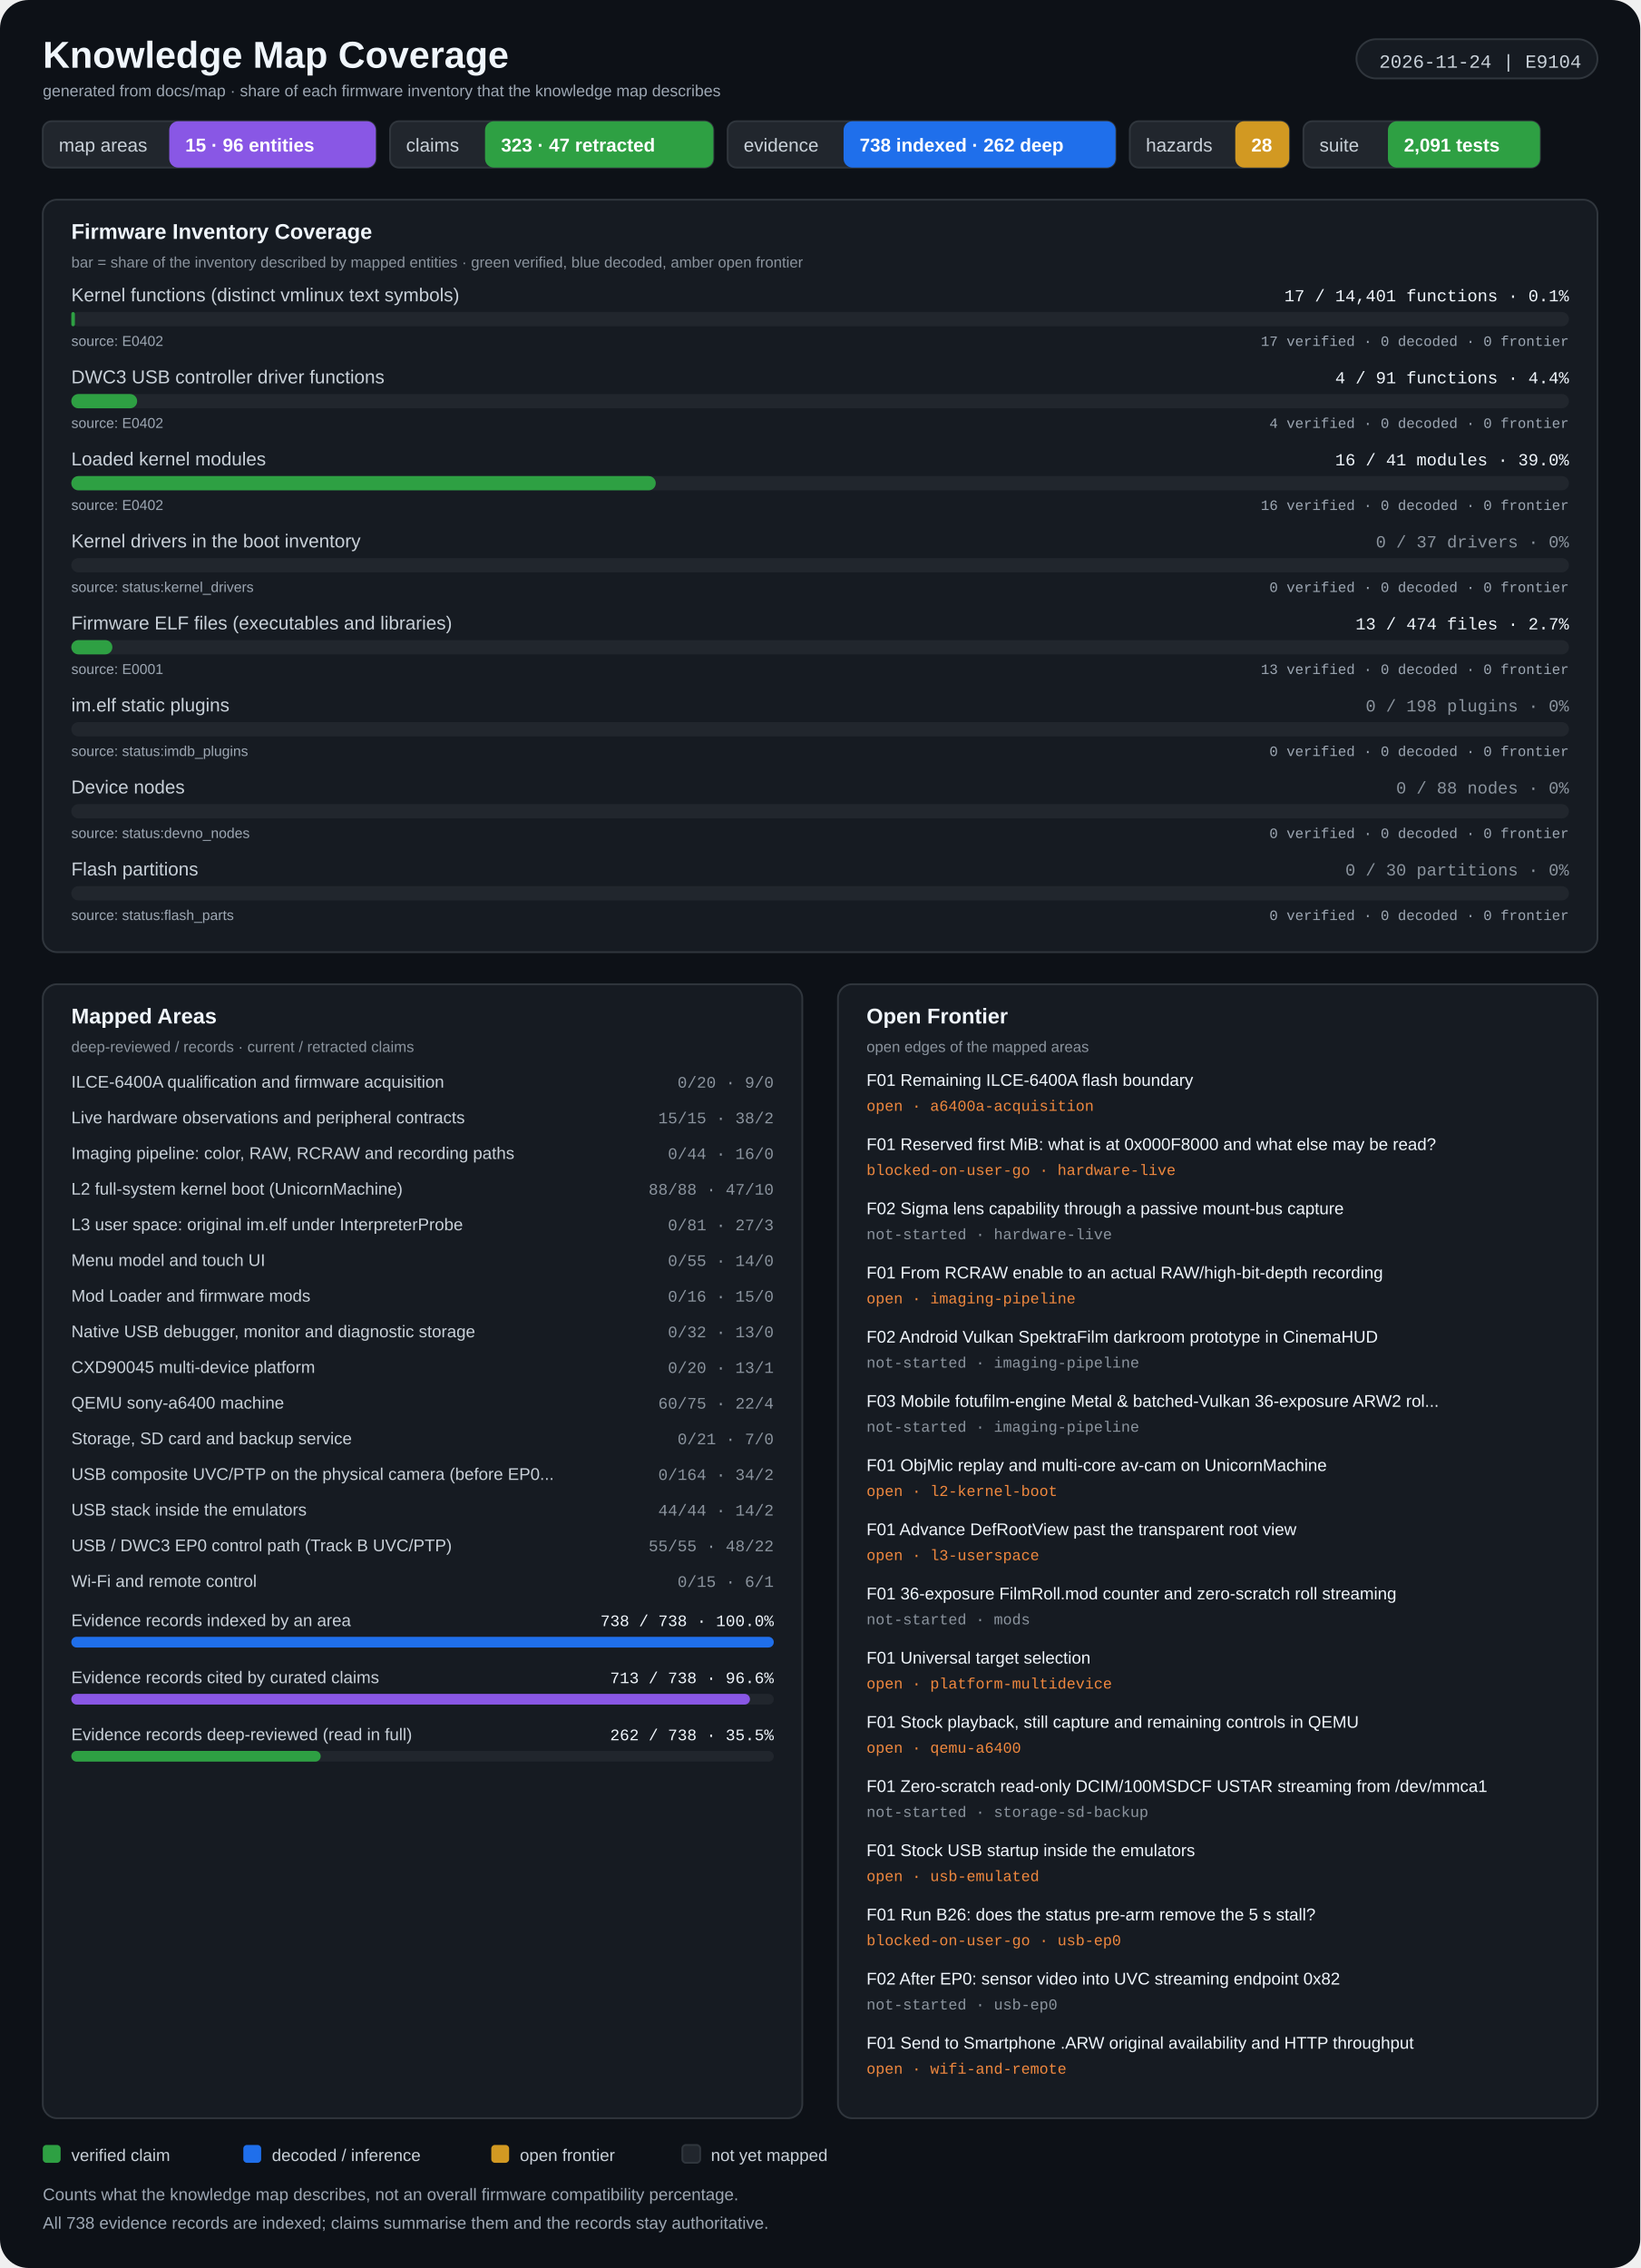
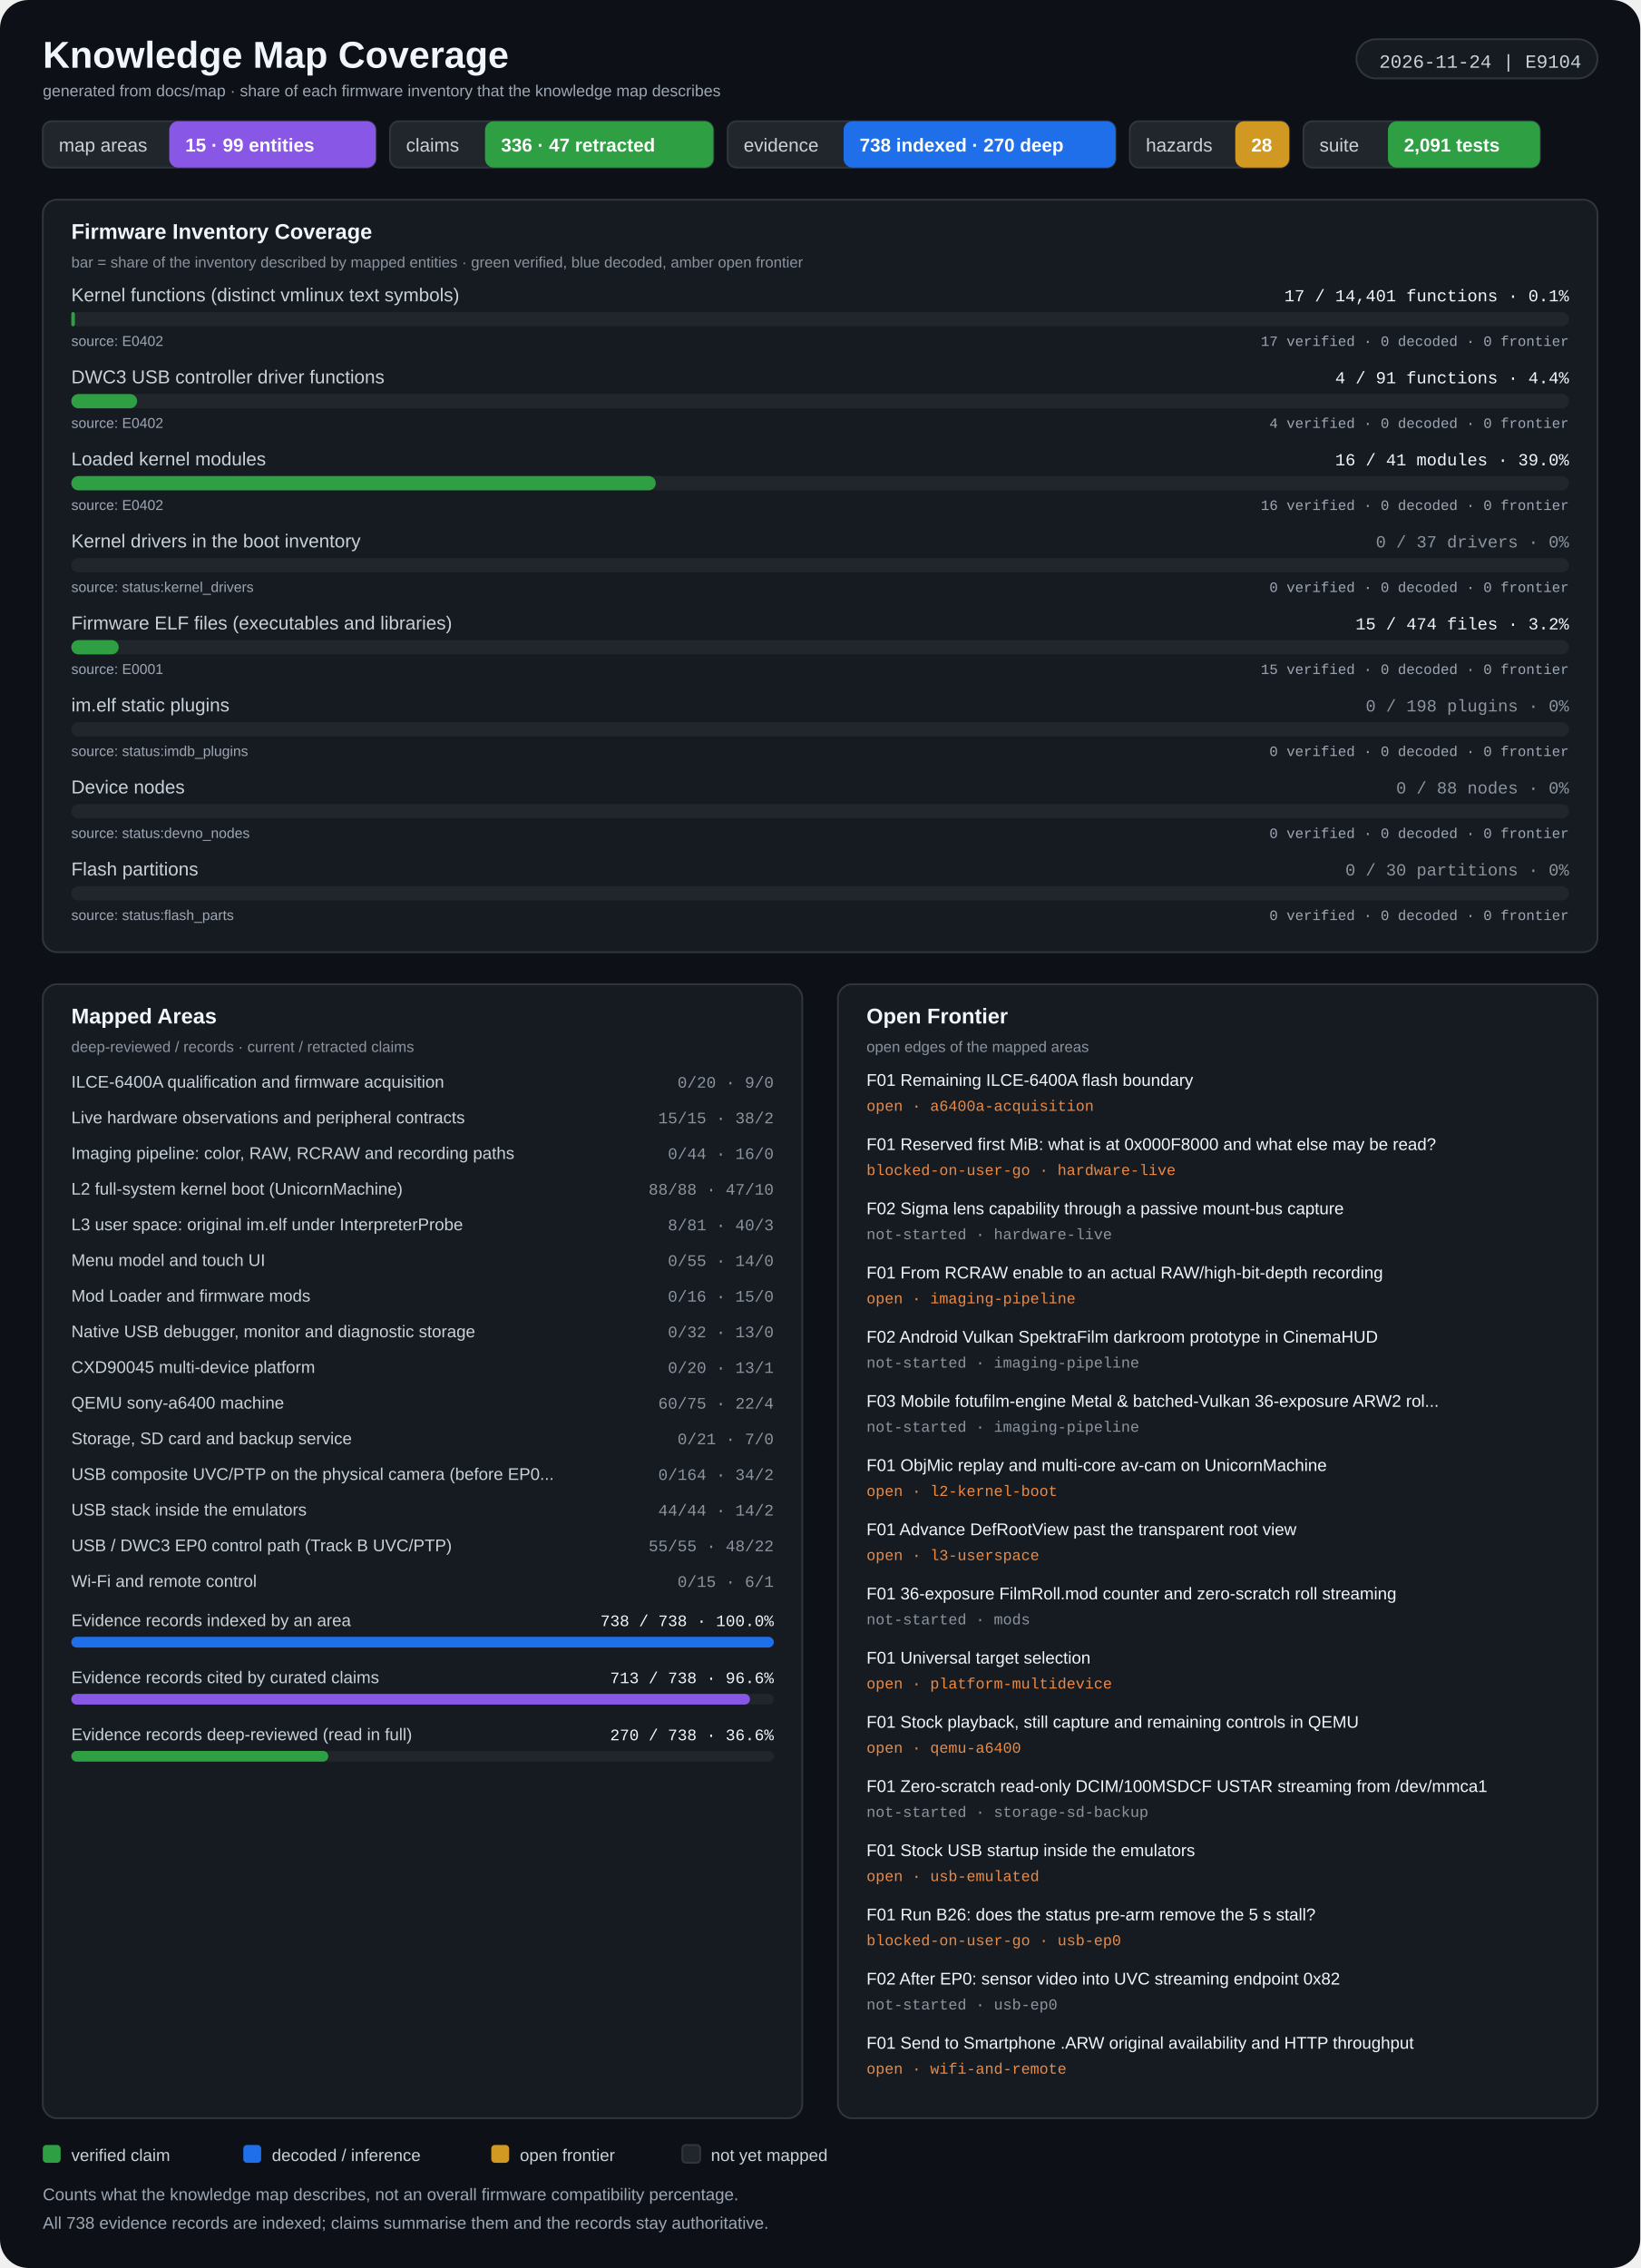
<svg xmlns="http://www.w3.org/2000/svg" width="920" height="1272" viewBox="0 0 920 1272" role="img" aria-labelledby="title desc">
  <rect width="920" height="1272" rx="16" fill="#0d1117" />
  <g>
    <text x="24" y="38" fill="#f0f6fc" font-size="21" font-weight="700" font-family="Segoe UI, Arial, sans-serif" text-anchor="start">Knowledge Map Coverage</text>
    <text x="24" y="54" fill="#9da7b3" font-size="9" font-weight="400" font-family="Segoe UI, Arial, sans-serif" text-anchor="start">generated from docs/map · share of each firmware inventory that the knowledge map describes</text>
    <rect x="760.82" y="22" width="135.18" height="22" rx="11" fill="#161b22" stroke="#30363d" stroke-width="1" />
    <text x="887" y="38" fill="#c9d1d9" font-size="10.5" font-weight="400" font-family="Consolas, 'Courier New', monospace" text-anchor="end">2026-11-24 | E9104</text>
    <rect x="24" y="68" width="186.763" height="26" rx="5" fill="#21262d" stroke="#30363d" stroke-width="1" />
    <rect x="94.92" y="68" width="115.843" height="26" rx="5" fill="#8957e5" />
    <text x="33" y="85" fill="#c9d1d9" font-size="10.5" font-weight="400" font-family="Segoe UI, Arial, sans-serif" text-anchor="start">map areas</text>
-     <text x="103.92" y="85" fill="#ffffff" font-size="10.5" font-weight="700" font-family="Segoe UI, Arial, sans-serif" text-anchor="start">15 · 96 entities</text>
+     <text x="103.92" y="85" fill="#ffffff" font-size="10.5" font-weight="700" font-family="Segoe UI, Arial, sans-serif" text-anchor="start">15 · 99 entities</text>
    <rect x="218.763" y="68" width="181.354" height="26" rx="5" fill="#21262d" stroke="#30363d" stroke-width="1" />
    <rect x="272.043" y="68" width="128.074" height="26" rx="5" fill="#2ea043" />
    <text x="227.763" y="85" fill="#c9d1d9" font-size="10.5" font-weight="400" font-family="Segoe UI, Arial, sans-serif" text-anchor="start">claims</text>
-     <text x="281.043" y="85" fill="#ffffff" font-size="10.5" font-weight="700" font-family="Segoe UI, Arial, sans-serif" text-anchor="start">323 · 47 retracted</text>
+     <text x="281.043" y="85" fill="#ffffff" font-size="10.5" font-weight="700" font-family="Segoe UI, Arial, sans-serif" text-anchor="start">336 · 47 retracted</text>
    <rect x="408.117" y="68" width="217.574" height="26" rx="5" fill="#21262d" stroke="#30363d" stroke-width="1" />
    <rect x="473.157" y="68" width="152.534" height="26" rx="5" fill="#1f6feb" />
    <text x="417.117" y="85" fill="#c9d1d9" font-size="10.5" font-weight="400" font-family="Segoe UI, Arial, sans-serif" text-anchor="start">evidence</text>
-     <text x="482.157" y="85" fill="#ffffff" font-size="10.5" font-weight="700" font-family="Segoe UI, Arial, sans-serif" text-anchor="start">738 indexed · 262 deep</text>
+     <text x="482.157" y="85" fill="#ffffff" font-size="10.5" font-weight="700" font-family="Segoe UI, Arial, sans-serif" text-anchor="start">738 indexed · 270 deep</text>
    <rect x="633.691" y="68" width="89.39" height="26" rx="5" fill="#21262d" stroke="#30363d" stroke-width="1" />
    <rect x="692.851" y="68" width="30.23" height="26" rx="5" fill="#d29922" />
    <text x="642.691" y="85" fill="#c9d1d9" font-size="10.5" font-weight="400" font-family="Segoe UI, Arial, sans-serif" text-anchor="start">hazards</text>
    <text x="701.851" y="85" fill="#ffffff" font-size="10.5" font-weight="700" font-family="Segoe UI, Arial, sans-serif" text-anchor="start">28</text>
    <rect x="731.082" y="68" width="132.667" height="26" rx="5" fill="#21262d" stroke="#30363d" stroke-width="1" />
    <rect x="778.482" y="68" width="85.267" height="26" rx="5" fill="#2ea043" />
    <text x="740.082" y="85" fill="#c9d1d9" font-size="10.5" font-weight="400" font-family="Segoe UI, Arial, sans-serif" text-anchor="start">suite</text>
    <text x="787.482" y="85" fill="#ffffff" font-size="10.5" font-weight="700" font-family="Segoe UI, Arial, sans-serif" text-anchor="start">2,091 tests</text>
    <rect x="24" y="112" width="872" height="422" rx="8" fill="#161b22" stroke="#30363d" stroke-width="1" />
    <text x="40" y="134" fill="#f0f6fc" font-size="12" font-weight="700" font-family="Segoe UI, Arial, sans-serif" text-anchor="start">Firmware Inventory Coverage</text>
    <text x="40" y="150" fill="#8b949e" font-size="8.5" font-weight="400" font-family="Segoe UI, Arial, sans-serif" text-anchor="start">bar = share of the inventory described by mapped entities · green verified, blue decoded, amber open frontier</text>
    <text x="40" y="169" fill="#c9d1d9" font-size="10.5" font-weight="400" font-family="Segoe UI, Arial, sans-serif" text-anchor="start">Kernel functions (distinct vmlinux text symbols)</text>
    <text x="880" y="169" fill="#f0f6fc" font-size="9.5" font-weight="400" font-family="Consolas, 'Courier New', monospace" text-anchor="end">17 / 14,401 functions · 0.1%</text>
    <rect x="40" y="175" width="840" height="8" rx="4" fill="#21262d" />
    <rect x="40" y="175" width="2" height="8" rx="1" fill="#2ea043" />
    <text x="40" y="194" fill="#9da7b3" font-size="8" font-weight="400" font-family="Segoe UI, Arial, sans-serif" text-anchor="start">source: E0402</text>
    <text x="880" y="194" fill="#9da7b3" font-size="8" font-weight="400" font-family="Consolas, 'Courier New', monospace" text-anchor="end">17 verified · 0 decoded · 0 frontier</text>
    <text x="40" y="215" fill="#c9d1d9" font-size="10.5" font-weight="400" font-family="Segoe UI, Arial, sans-serif" text-anchor="start">DWC3 USB controller driver functions</text>
    <text x="880" y="215" fill="#f0f6fc" font-size="9.5" font-weight="400" font-family="Consolas, 'Courier New', monospace" text-anchor="end">4 / 91 functions · 4.4%</text>
    <rect x="40" y="221" width="840" height="8" rx="4" fill="#21262d" />
    <rect x="40" y="221" width="36.923" height="8" rx="4" fill="#2ea043" />
    <text x="40" y="240" fill="#9da7b3" font-size="8" font-weight="400" font-family="Segoe UI, Arial, sans-serif" text-anchor="start">source: E0402</text>
    <text x="880" y="240" fill="#9da7b3" font-size="8" font-weight="400" font-family="Consolas, 'Courier New', monospace" text-anchor="end">4 verified · 0 decoded · 0 frontier</text>
    <text x="40" y="261" fill="#c9d1d9" font-size="10.5" font-weight="400" font-family="Segoe UI, Arial, sans-serif" text-anchor="start">Loaded kernel modules</text>
    <text x="880" y="261" fill="#f0f6fc" font-size="9.5" font-weight="400" font-family="Consolas, 'Courier New', monospace" text-anchor="end">16 / 41 modules · 39.0%</text>
    <rect x="40" y="267" width="840" height="8" rx="4" fill="#21262d" />
    <rect x="40" y="267" width="327.805" height="8" rx="4" fill="#2ea043" />
    <text x="40" y="286" fill="#9da7b3" font-size="8" font-weight="400" font-family="Segoe UI, Arial, sans-serif" text-anchor="start">source: E0402</text>
    <text x="880" y="286" fill="#9da7b3" font-size="8" font-weight="400" font-family="Consolas, 'Courier New', monospace" text-anchor="end">16 verified · 0 decoded · 0 frontier</text>
    <text x="40" y="307" fill="#c9d1d9" font-size="10.5" font-weight="400" font-family="Segoe UI, Arial, sans-serif" text-anchor="start">Kernel drivers in the boot inventory</text>
    <text x="880" y="307" fill="#8b949e" font-size="9.5" font-weight="400" font-family="Consolas, 'Courier New', monospace" text-anchor="end">0 / 37 drivers · 0%</text>
    <rect x="40" y="313" width="840" height="8" rx="4" fill="#21262d" />
    <text x="40" y="332" fill="#9da7b3" font-size="8" font-weight="400" font-family="Segoe UI, Arial, sans-serif" text-anchor="start">source: status:kernel_drivers</text>
    <text x="880" y="332" fill="#9da7b3" font-size="8" font-weight="400" font-family="Consolas, 'Courier New', monospace" text-anchor="end">0 verified · 0 decoded · 0 frontier</text>
    <text x="40" y="353" fill="#c9d1d9" font-size="10.5" font-weight="400" font-family="Segoe UI, Arial, sans-serif" text-anchor="start">Firmware ELF files (executables and libraries)</text>
-     <text x="880" y="353" fill="#f0f6fc" font-size="9.5" font-weight="400" font-family="Consolas, 'Courier New', monospace" text-anchor="end">13 / 474 files · 2.7%</text>
+     <text x="880" y="353" fill="#f0f6fc" font-size="9.5" font-weight="400" font-family="Consolas, 'Courier New', monospace" text-anchor="end">15 / 474 files · 3.2%</text>
    <rect x="40" y="359" width="840" height="8" rx="4" fill="#21262d" />
-     <rect x="40" y="359" width="23.038" height="8" rx="4" fill="#2ea043" />
+     <rect x="40" y="359" width="26.582" height="8" rx="4" fill="#2ea043" />
    <text x="40" y="378" fill="#9da7b3" font-size="8" font-weight="400" font-family="Segoe UI, Arial, sans-serif" text-anchor="start">source: E0001</text>
-     <text x="880" y="378" fill="#9da7b3" font-size="8" font-weight="400" font-family="Consolas, 'Courier New', monospace" text-anchor="end">13 verified · 0 decoded · 0 frontier</text>
+     <text x="880" y="378" fill="#9da7b3" font-size="8" font-weight="400" font-family="Consolas, 'Courier New', monospace" text-anchor="end">15 verified · 0 decoded · 0 frontier</text>
    <text x="40" y="399" fill="#c9d1d9" font-size="10.5" font-weight="400" font-family="Segoe UI, Arial, sans-serif" text-anchor="start">im.elf static plugins</text>
    <text x="880" y="399" fill="#8b949e" font-size="9.5" font-weight="400" font-family="Consolas, 'Courier New', monospace" text-anchor="end">0 / 198 plugins · 0%</text>
    <rect x="40" y="405" width="840" height="8" rx="4" fill="#21262d" />
    <text x="40" y="424" fill="#9da7b3" font-size="8" font-weight="400" font-family="Segoe UI, Arial, sans-serif" text-anchor="start">source: status:imdb_plugins</text>
    <text x="880" y="424" fill="#9da7b3" font-size="8" font-weight="400" font-family="Consolas, 'Courier New', monospace" text-anchor="end">0 verified · 0 decoded · 0 frontier</text>
    <text x="40" y="445" fill="#c9d1d9" font-size="10.5" font-weight="400" font-family="Segoe UI, Arial, sans-serif" text-anchor="start">Device nodes</text>
    <text x="880" y="445" fill="#8b949e" font-size="9.5" font-weight="400" font-family="Consolas, 'Courier New', monospace" text-anchor="end">0 / 88 nodes · 0%</text>
    <rect x="40" y="451" width="840" height="8" rx="4" fill="#21262d" />
    <text x="40" y="470" fill="#9da7b3" font-size="8" font-weight="400" font-family="Segoe UI, Arial, sans-serif" text-anchor="start">source: status:devno_nodes</text>
    <text x="880" y="470" fill="#9da7b3" font-size="8" font-weight="400" font-family="Consolas, 'Courier New', monospace" text-anchor="end">0 verified · 0 decoded · 0 frontier</text>
    <text x="40" y="491" fill="#c9d1d9" font-size="10.5" font-weight="400" font-family="Segoe UI, Arial, sans-serif" text-anchor="start">Flash partitions</text>
    <text x="880" y="491" fill="#8b949e" font-size="9.5" font-weight="400" font-family="Consolas, 'Courier New', monospace" text-anchor="end">0 / 30 partitions · 0%</text>
    <rect x="40" y="497" width="840" height="8" rx="4" fill="#21262d" />
    <text x="40" y="516" fill="#9da7b3" font-size="8" font-weight="400" font-family="Segoe UI, Arial, sans-serif" text-anchor="start">source: status:flash_parts</text>
    <text x="880" y="516" fill="#9da7b3" font-size="8" font-weight="400" font-family="Consolas, 'Courier New', monospace" text-anchor="end">0 verified · 0 decoded · 0 frontier</text>
    <rect x="24" y="552" width="426" height="636" rx="8" fill="#161b22" stroke="#30363d" stroke-width="1" />
    <rect x="470" y="552" width="426" height="636" rx="8" fill="#161b22" stroke="#30363d" stroke-width="1" />
    <text x="40" y="574" fill="#f0f6fc" font-size="12" font-weight="700" font-family="Segoe UI, Arial, sans-serif" text-anchor="start">Mapped Areas</text>
    <text x="40" y="590" fill="#8b949e" font-size="8.5" font-weight="400" font-family="Segoe UI, Arial, sans-serif" text-anchor="start">deep-reviewed / records · current / retracted claims</text>
    <text x="486" y="574" fill="#f0f6fc" font-size="12" font-weight="700" font-family="Segoe UI, Arial, sans-serif" text-anchor="start">Open Frontier</text>
    <text x="486" y="590" fill="#8b949e" font-size="8.5" font-weight="400" font-family="Segoe UI, Arial, sans-serif" text-anchor="start">open edges of the mapped areas</text>
    <text x="40" y="610" fill="#c9d1d9" font-size="9.5" font-weight="400" font-family="Segoe UI, Arial, sans-serif" text-anchor="start">ILCE-6400A qualification and firmware acquisition</text>
    <text x="434" y="610" fill="#8b949e" font-size="9" font-weight="400" font-family="Consolas, 'Courier New', monospace" text-anchor="end">0/20 · 9/0</text>
    <text x="40" y="630" fill="#c9d1d9" font-size="9.5" font-weight="400" font-family="Segoe UI, Arial, sans-serif" text-anchor="start">Live hardware observations and peripheral contracts</text>
    <text x="434" y="630" fill="#8b949e" font-size="9" font-weight="400" font-family="Consolas, 'Courier New', monospace" text-anchor="end">15/15 · 38/2</text>
    <text x="40" y="650" fill="#c9d1d9" font-size="9.5" font-weight="400" font-family="Segoe UI, Arial, sans-serif" text-anchor="start">Imaging pipeline: color, RAW, RCRAW and recording paths</text>
    <text x="434" y="650" fill="#8b949e" font-size="9" font-weight="400" font-family="Consolas, 'Courier New', monospace" text-anchor="end">0/44 · 16/0</text>
    <text x="40" y="670" fill="#c9d1d9" font-size="9.5" font-weight="400" font-family="Segoe UI, Arial, sans-serif" text-anchor="start">L2 full-system kernel boot (UnicornMachine)</text>
    <text x="434" y="670" fill="#8b949e" font-size="9" font-weight="400" font-family="Consolas, 'Courier New', monospace" text-anchor="end">88/88 · 47/10</text>
    <text x="40" y="690" fill="#c9d1d9" font-size="9.5" font-weight="400" font-family="Segoe UI, Arial, sans-serif" text-anchor="start">L3 user space: original im.elf under InterpreterProbe</text>
-     <text x="434" y="690" fill="#8b949e" font-size="9" font-weight="400" font-family="Consolas, 'Courier New', monospace" text-anchor="end">0/81 · 27/3</text>
+     <text x="434" y="690" fill="#8b949e" font-size="9" font-weight="400" font-family="Consolas, 'Courier New', monospace" text-anchor="end">8/81 · 40/3</text>
    <text x="40" y="710" fill="#c9d1d9" font-size="9.5" font-weight="400" font-family="Segoe UI, Arial, sans-serif" text-anchor="start">Menu model and touch UI</text>
    <text x="434" y="710" fill="#8b949e" font-size="9" font-weight="400" font-family="Consolas, 'Courier New', monospace" text-anchor="end">0/55 · 14/0</text>
    <text x="40" y="730" fill="#c9d1d9" font-size="9.5" font-weight="400" font-family="Segoe UI, Arial, sans-serif" text-anchor="start">Mod Loader and firmware mods</text>
    <text x="434" y="730" fill="#8b949e" font-size="9" font-weight="400" font-family="Consolas, 'Courier New', monospace" text-anchor="end">0/16 · 15/0</text>
    <text x="40" y="750" fill="#c9d1d9" font-size="9.5" font-weight="400" font-family="Segoe UI, Arial, sans-serif" text-anchor="start">Native USB debugger, monitor and diagnostic storage</text>
    <text x="434" y="750" fill="#8b949e" font-size="9" font-weight="400" font-family="Consolas, 'Courier New', monospace" text-anchor="end">0/32 · 13/0</text>
    <text x="40" y="770" fill="#c9d1d9" font-size="9.5" font-weight="400" font-family="Segoe UI, Arial, sans-serif" text-anchor="start">CXD90045 multi-device platform</text>
    <text x="434" y="770" fill="#8b949e" font-size="9" font-weight="400" font-family="Consolas, 'Courier New', monospace" text-anchor="end">0/20 · 13/1</text>
    <text x="40" y="790" fill="#c9d1d9" font-size="9.5" font-weight="400" font-family="Segoe UI, Arial, sans-serif" text-anchor="start">QEMU sony-a6400 machine</text>
    <text x="434" y="790" fill="#8b949e" font-size="9" font-weight="400" font-family="Consolas, 'Courier New', monospace" text-anchor="end">60/75 · 22/4</text>
    <text x="40" y="810" fill="#c9d1d9" font-size="9.5" font-weight="400" font-family="Segoe UI, Arial, sans-serif" text-anchor="start">Storage, SD card and backup service</text>
    <text x="434" y="810" fill="#8b949e" font-size="9" font-weight="400" font-family="Consolas, 'Courier New', monospace" text-anchor="end">0/21 · 7/0</text>
    <text x="40" y="830" fill="#c9d1d9" font-size="9.5" font-weight="400" font-family="Segoe UI, Arial, sans-serif" text-anchor="start">USB composite UVC/PTP on the physical camera (before EP0...</text>
    <text x="434" y="830" fill="#8b949e" font-size="9" font-weight="400" font-family="Consolas, 'Courier New', monospace" text-anchor="end">0/164 · 34/2</text>
    <text x="40" y="850" fill="#c9d1d9" font-size="9.5" font-weight="400" font-family="Segoe UI, Arial, sans-serif" text-anchor="start">USB stack inside the emulators</text>
    <text x="434" y="850" fill="#8b949e" font-size="9" font-weight="400" font-family="Consolas, 'Courier New', monospace" text-anchor="end">44/44 · 14/2</text>
    <text x="40" y="870" fill="#c9d1d9" font-size="9.5" font-weight="400" font-family="Segoe UI, Arial, sans-serif" text-anchor="start">USB / DWC3 EP0 control path (Track B UVC/PTP)</text>
    <text x="434" y="870" fill="#8b949e" font-size="9" font-weight="400" font-family="Consolas, 'Courier New', monospace" text-anchor="end">55/55 · 48/22</text>
    <text x="40" y="890" fill="#c9d1d9" font-size="9.5" font-weight="400" font-family="Segoe UI, Arial, sans-serif" text-anchor="start">Wi-Fi and remote control</text>
    <text x="434" y="890" fill="#8b949e" font-size="9" font-weight="400" font-family="Consolas, 'Courier New', monospace" text-anchor="end">0/15 · 6/1</text>
    <text x="40" y="912" fill="#c9d1d9" font-size="9.5" font-weight="400" font-family="Segoe UI, Arial, sans-serif" text-anchor="start">Evidence records indexed by an area</text>
    <text x="434" y="912" fill="#f0f6fc" font-size="9" font-weight="400" font-family="Consolas, 'Courier New', monospace" text-anchor="end">738 / 738 · 100.0%</text>
    <rect x="40" y="918" width="394" height="6" rx="3" fill="#21262d" />
    <rect x="40" y="918" width="394" height="6" rx="3" fill="#1f6feb" />
    <text x="40" y="944" fill="#c9d1d9" font-size="9.5" font-weight="400" font-family="Segoe UI, Arial, sans-serif" text-anchor="start">Evidence records cited by curated claims</text>
    <text x="434" y="944" fill="#f0f6fc" font-size="9" font-weight="400" font-family="Consolas, 'Courier New', monospace" text-anchor="end">713 / 738 · 96.6%</text>
    <rect x="40" y="950" width="394" height="6" rx="3" fill="#21262d" />
    <rect x="40" y="950" width="380.653" height="6" rx="3" fill="#8957e5" />
    <text x="40" y="976" fill="#c9d1d9" font-size="9.5" font-weight="400" font-family="Segoe UI, Arial, sans-serif" text-anchor="start">Evidence records deep-reviewed (read in full)</text>
-     <text x="434" y="976" fill="#f0f6fc" font-size="9" font-weight="400" font-family="Consolas, 'Courier New', monospace" text-anchor="end">262 / 738 · 35.5%</text>
+     <text x="434" y="976" fill="#f0f6fc" font-size="9" font-weight="400" font-family="Consolas, 'Courier New', monospace" text-anchor="end">270 / 738 · 36.6%</text>
    <rect x="40" y="982" width="394" height="6" rx="3" fill="#21262d" />
-     <rect x="40" y="982" width="139.875" height="6" rx="3" fill="#2ea043" />
+     <rect x="40" y="982" width="144.146" height="6" rx="3" fill="#2ea043" />
    <text x="486" y="609" fill="#f0f6fc" font-size="9.5" font-weight="400" font-family="Segoe UI, Arial, sans-serif" text-anchor="start">F01  Remaining ILCE-6400A flash boundary</text>
    <text x="486" y="623" fill="#f0883e" font-size="8.5" font-weight="400" font-family="Consolas, 'Courier New', monospace" text-anchor="start">open · a6400a-acquisition</text>
    <text x="486" y="645" fill="#f0f6fc" font-size="9.5" font-weight="400" font-family="Segoe UI, Arial, sans-serif" text-anchor="start">F01  Reserved first MiB: what is at 0x000F8000 and what else may be read?</text>
    <text x="486" y="659" fill="#f0883e" font-size="8.5" font-weight="400" font-family="Consolas, 'Courier New', monospace" text-anchor="start">blocked-on-user-go · hardware-live</text>
    <text x="486" y="681" fill="#f0f6fc" font-size="9.5" font-weight="400" font-family="Segoe UI, Arial, sans-serif" text-anchor="start">F02  Sigma lens capability through a passive mount-bus capture</text>
    <text x="486" y="695" fill="#8b949e" font-size="8.5" font-weight="400" font-family="Consolas, 'Courier New', monospace" text-anchor="start">not-started · hardware-live</text>
    <text x="486" y="717" fill="#f0f6fc" font-size="9.5" font-weight="400" font-family="Segoe UI, Arial, sans-serif" text-anchor="start">F01  From RCRAW enable to an actual RAW/high-bit-depth recording</text>
    <text x="486" y="731" fill="#f0883e" font-size="8.5" font-weight="400" font-family="Consolas, 'Courier New', monospace" text-anchor="start">open · imaging-pipeline</text>
    <text x="486" y="753" fill="#f0f6fc" font-size="9.5" font-weight="400" font-family="Segoe UI, Arial, sans-serif" text-anchor="start">F02  Android Vulkan SpektraFilm darkroom prototype in CinemaHUD</text>
    <text x="486" y="767" fill="#8b949e" font-size="8.5" font-weight="400" font-family="Consolas, 'Courier New', monospace" text-anchor="start">not-started · imaging-pipeline</text>
    <text x="486" y="789" fill="#f0f6fc" font-size="9.5" font-weight="400" font-family="Segoe UI, Arial, sans-serif" text-anchor="start">F03  Mobile fotufilm-engine Metal &amp; batched-Vulkan 36-exposure ARW2 rol...</text>
    <text x="486" y="803" fill="#8b949e" font-size="8.5" font-weight="400" font-family="Consolas, 'Courier New', monospace" text-anchor="start">not-started · imaging-pipeline</text>
    <text x="486" y="825" fill="#f0f6fc" font-size="9.5" font-weight="400" font-family="Segoe UI, Arial, sans-serif" text-anchor="start">F01  ObjMic replay and multi-core av-cam on UnicornMachine</text>
    <text x="486" y="839" fill="#f0883e" font-size="8.5" font-weight="400" font-family="Consolas, 'Courier New', monospace" text-anchor="start">open · l2-kernel-boot</text>
    <text x="486" y="861" fill="#f0f6fc" font-size="9.5" font-weight="400" font-family="Segoe UI, Arial, sans-serif" text-anchor="start">F01  Advance DefRootView past the transparent root view</text>
    <text x="486" y="875" fill="#f0883e" font-size="8.5" font-weight="400" font-family="Consolas, 'Courier New', monospace" text-anchor="start">open · l3-userspace</text>
    <text x="486" y="897" fill="#f0f6fc" font-size="9.5" font-weight="400" font-family="Segoe UI, Arial, sans-serif" text-anchor="start">F01  36-exposure FilmRoll.mod counter and zero-scratch roll streaming</text>
    <text x="486" y="911" fill="#8b949e" font-size="8.5" font-weight="400" font-family="Consolas, 'Courier New', monospace" text-anchor="start">not-started · mods</text>
    <text x="486" y="933" fill="#f0f6fc" font-size="9.5" font-weight="400" font-family="Segoe UI, Arial, sans-serif" text-anchor="start">F01  Universal target selection</text>
    <text x="486" y="947" fill="#f0883e" font-size="8.5" font-weight="400" font-family="Consolas, 'Courier New', monospace" text-anchor="start">open · platform-multidevice</text>
    <text x="486" y="969" fill="#f0f6fc" font-size="9.5" font-weight="400" font-family="Segoe UI, Arial, sans-serif" text-anchor="start">F01  Stock playback, still capture and remaining controls in QEMU</text>
    <text x="486" y="983" fill="#f0883e" font-size="8.5" font-weight="400" font-family="Consolas, 'Courier New', monospace" text-anchor="start">open · qemu-a6400</text>
    <text x="486" y="1005" fill="#f0f6fc" font-size="9.5" font-weight="400" font-family="Segoe UI, Arial, sans-serif" text-anchor="start">F01  Zero-scratch read-only DCIM/100MSDCF USTAR streaming from /dev/mmca1</text>
    <text x="486" y="1019" fill="#8b949e" font-size="8.5" font-weight="400" font-family="Consolas, 'Courier New', monospace" text-anchor="start">not-started · storage-sd-backup</text>
    <text x="486" y="1041" fill="#f0f6fc" font-size="9.5" font-weight="400" font-family="Segoe UI, Arial, sans-serif" text-anchor="start">F01  Stock USB startup inside the emulators</text>
    <text x="486" y="1055" fill="#f0883e" font-size="8.5" font-weight="400" font-family="Consolas, 'Courier New', monospace" text-anchor="start">open · usb-emulated</text>
    <text x="486" y="1077" fill="#f0f6fc" font-size="9.5" font-weight="400" font-family="Segoe UI, Arial, sans-serif" text-anchor="start">F01  Run B26: does the status pre-arm remove the 5 s stall?</text>
    <text x="486" y="1091" fill="#f0883e" font-size="8.5" font-weight="400" font-family="Consolas, 'Courier New', monospace" text-anchor="start">blocked-on-user-go · usb-ep0</text>
    <text x="486" y="1113" fill="#f0f6fc" font-size="9.5" font-weight="400" font-family="Segoe UI, Arial, sans-serif" text-anchor="start">F02  After EP0: sensor video into UVC streaming endpoint 0x82</text>
    <text x="486" y="1127" fill="#8b949e" font-size="8.5" font-weight="400" font-family="Consolas, 'Courier New', monospace" text-anchor="start">not-started · usb-ep0</text>
    <text x="486" y="1149" fill="#f0f6fc" font-size="9.5" font-weight="400" font-family="Segoe UI, Arial, sans-serif" text-anchor="start">F01  Send to Smartphone .ARW original availability and HTTP throughput</text>
    <text x="486" y="1163" fill="#f0883e" font-size="8.5" font-weight="400" font-family="Consolas, 'Courier New', monospace" text-anchor="start">open · wifi-and-remote</text>
    <rect x="24" y="1203" width="10" height="10" rx="2" fill="#2ea043" />
    <text x="40" y="1212" fill="#c9d1d9" font-size="9.5" font-weight="400" font-family="Segoe UI, Arial, sans-serif" text-anchor="start">verified claim</text>
    <rect x="136.48" y="1203" width="10" height="10" rx="2" fill="#1f6feb" />
    <text x="152.48" y="1212" fill="#c9d1d9" font-size="9.5" font-weight="400" font-family="Segoe UI, Arial, sans-serif" text-anchor="start">decoded / inference</text>
    <rect x="275.56" y="1203" width="10" height="10" rx="2" fill="#d29922" />
    <text x="291.56" y="1212" fill="#c9d1d9" font-size="9.5" font-weight="400" font-family="Segoe UI, Arial, sans-serif" text-anchor="start">open frontier</text>
    <rect x="382.72" y="1203" width="10" height="10" rx="2" fill="#21262d" stroke="#30363d" stroke-width="1" />
    <text x="398.72" y="1212" fill="#c9d1d9" font-size="9.5" font-weight="400" font-family="Segoe UI, Arial, sans-serif" text-anchor="start">not yet mapped</text>
    <text x="24" y="1234" fill="#9da7b3" font-size="9.5" font-weight="400" font-family="Segoe UI, Arial, sans-serif" text-anchor="start">Counts what the knowledge map describes, not an overall firmware compatibility percentage.</text>
    <text x="24" y="1250" fill="#9da7b3" font-size="9.5" font-weight="400" font-family="Segoe UI, Arial, sans-serif" text-anchor="start">All 738 evidence records are indexed; claims summarise them and the records stay authoritative.</text>
  </g>
</svg>
